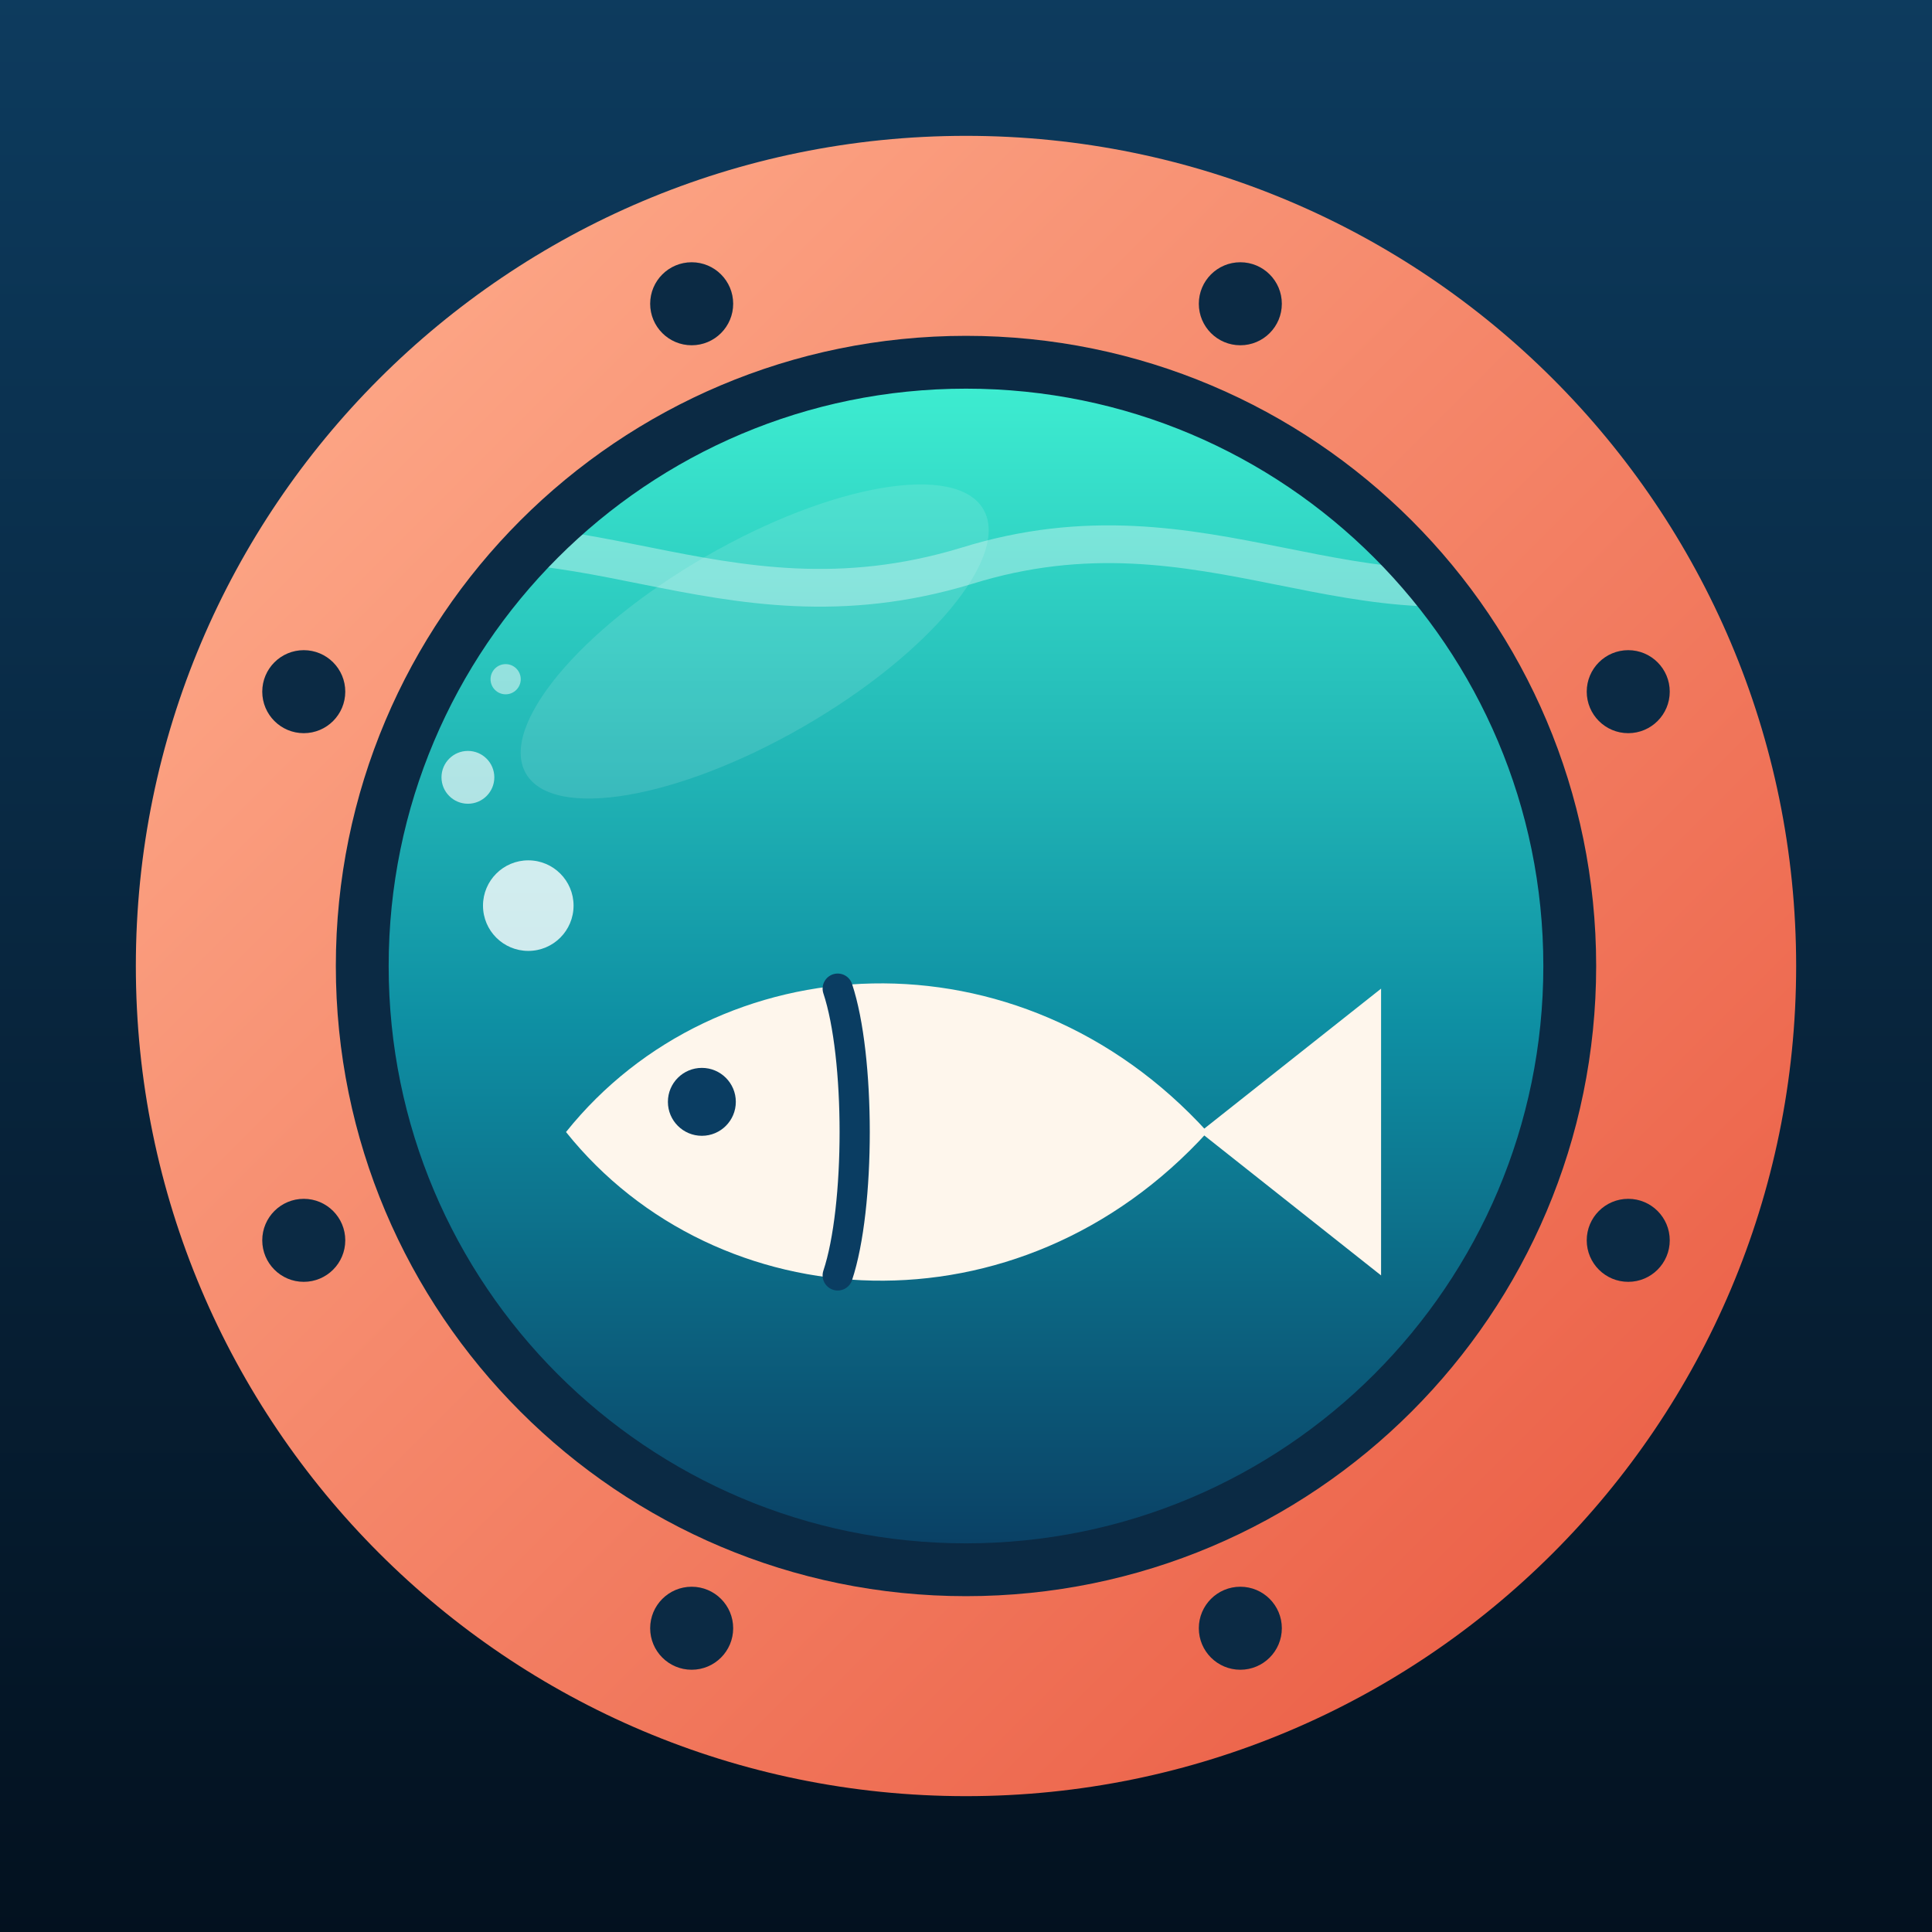
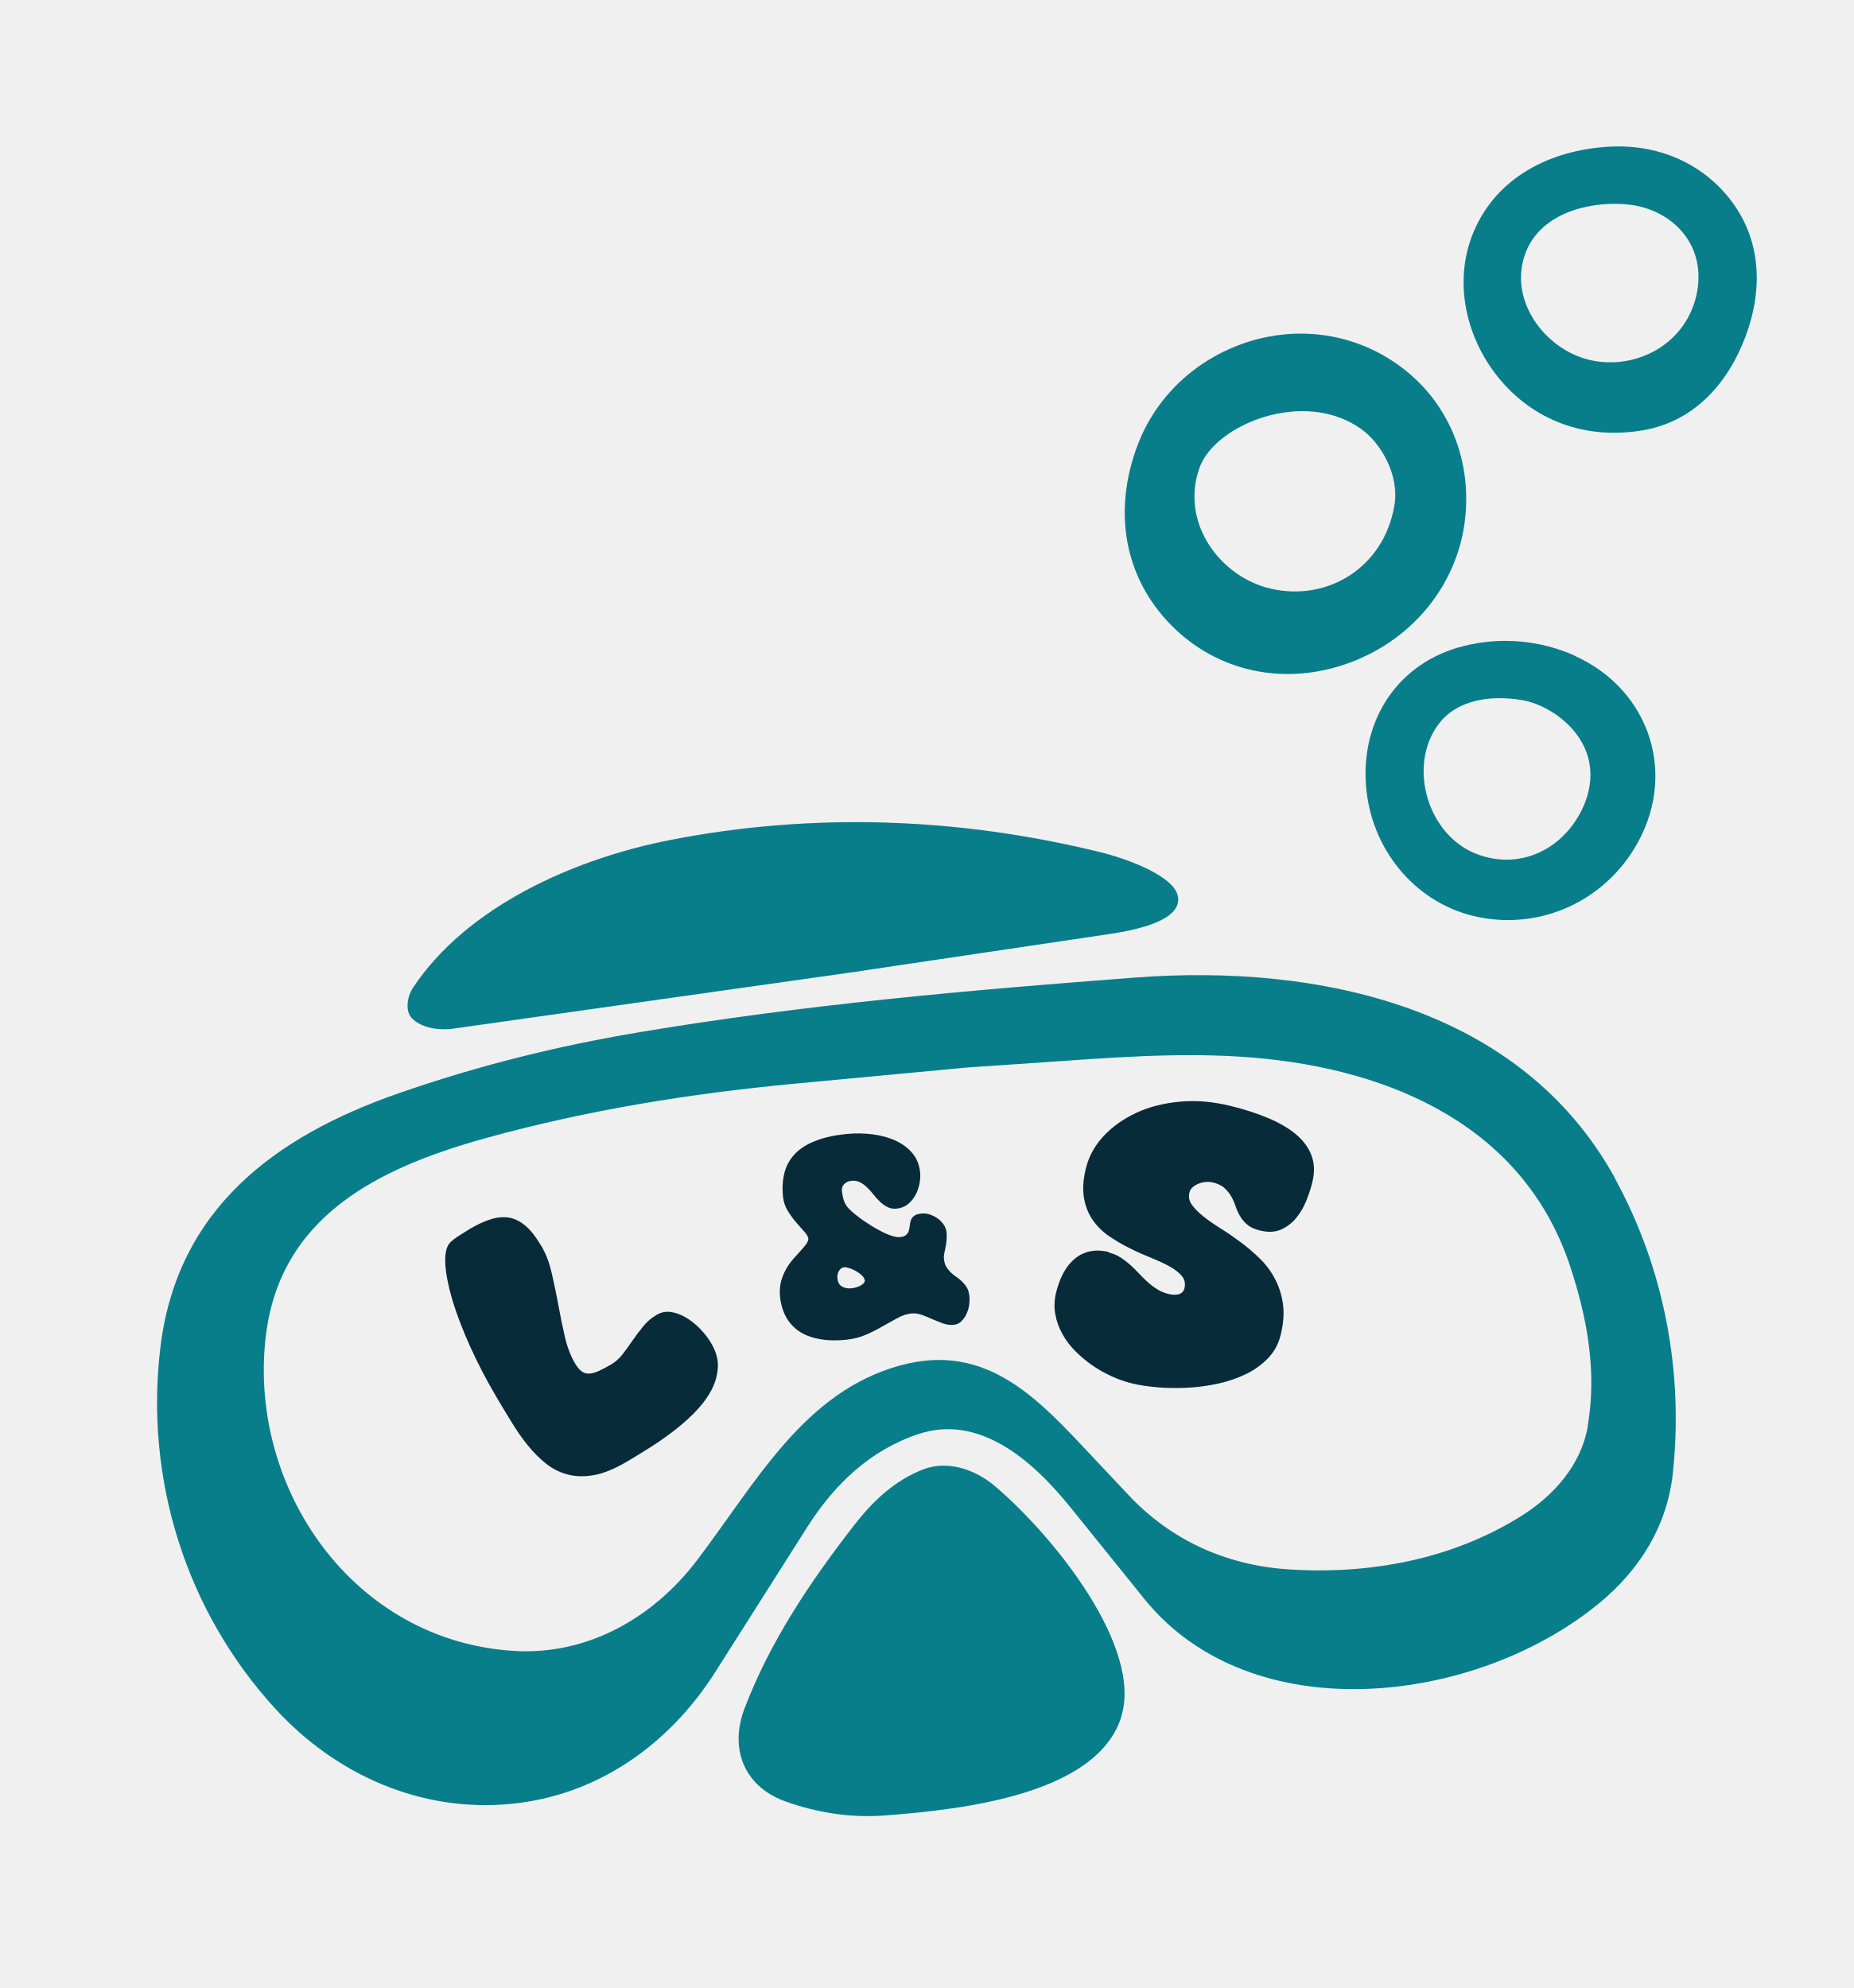
- <svg xmlns="http://www.w3.org/2000/svg" viewBox="0 0 512 512">
+ <svg xmlns="http://www.w3.org/2000/svg" id="Layer_1" data-name="Layer 1" viewBox="0 0 150.73 161.69">
  <defs>
-     <linearGradient id="bg" x1="0" y1="0" x2="0" y2="1">
-       <stop offset="0" stop-color="#0d3b5e" />
-       <stop offset="1" stop-color="#03111f" />
-     </linearGradient>
-     <linearGradient id="rim" x1="0" y1="0" x2="1" y2="1">
-       <stop offset="0" stop-color="#ffb08f" />
-       <stop offset="1" stop-color="#e9573f" />
-     </linearGradient>
-     <linearGradient id="sea" x1="0" y1="0" x2="0" y2="1">
-       <stop offset="0" stop-color="#3ff0d2" />
-       <stop offset=".55" stop-color="#0e8fa3" />
-       <stop offset="1" stop-color="#0a3d62" />
-     </linearGradient>
-     <clipPath id="c">
-       <circle cx="256" cy="256" r="160" />
-     </clipPath>
+     <style>
+       .cls-1 {
+         fill: #082b3a;
+       }
+ 
+       .cls-2 {
+         fill: #087e8b;
+       }
+     </style>
  </defs>
-   <rect width="512" height="512" fill="url(#bg)" />
-   <circle cx="256" cy="256" r="220" fill="url(#rim)" />
-   <circle cx="431.5" cy="328.7" r="11" fill="#0b2a44" />
-   <circle cx="328.7" cy="431.5" r="11" fill="#0b2a44" />
-   <circle cx="183.3" cy="431.5" r="11" fill="#0b2a44" />
-   <circle cx="80.5" cy="328.7" r="11" fill="#0b2a44" />
-   <circle cx="80.5" cy="183.3" r="11" fill="#0b2a44" />
-   <circle cx="183.3" cy="80.5" r="11" fill="#0b2a44" />
-   <circle cx="328.7" cy="80.5" r="11" fill="#0b2a44" />
-   <circle cx="431.5" cy="183.3" r="11" fill="#0b2a44" />
-   <circle cx="256" cy="256" r="160" fill="url(#sea)" />
-   <g clip-path="url(#c)">
-     <path d="M96 150 C150 130 190 170 256 150 C320 130 360 170 416 150" stroke="#ffffff" stroke-opacity=".35" stroke-width="10" fill="none" />
-     <path d="M150 300 C190 250 270 245 320 300 C270 355 190 350 150 300 Z" fill="#fef6ec" />
-     <path d="M318 300 L366 262 L366 338 Z" fill="#fef6ec" />
-     <path d="M222 262 C228 280 228 320 222 338" stroke="#0a3d62" stroke-width="8" fill="none" stroke-linecap="round" />
-     <circle cx="186" cy="292" r="9" fill="#0a3d62" />
-     <circle cx="140" cy="240" r="12" fill="#fff" fill-opacity=".8" />
-     <circle cx="124" cy="206" r="7" fill="#fff" fill-opacity=".65" />
-     <circle cx="134" cy="180" r="4" fill="#fff" fill-opacity=".5" />
-     <ellipse cx="200" cy="170" rx="70" ry="26" fill="#fff" fill-opacity=".12" transform="rotate(-30 200 170)" />
-   </g>
-   <circle cx="256" cy="256" r="160" fill="none" stroke="#0b2a44" stroke-width="14" />
+   <path class="cls-2" d="M112.67,29.01c-7.44-4.38-17.16-.72-20.16,7.18-2.04,5.38-1.1,10.77,2.72,14.65,3.71,3.78,9.25,5.05,14.62,3.02,5.22-1.97,8.57-6.43,9.24-11.29.75-5.46-1.59-10.72-6.41-13.55ZM113.38,41.15c-.87,5.01-5.41,7.79-10.04,6.73-4.07-.93-7.41-5.32-5.8-9.84,1.25-3.51,8.5-6.49,13.17-3.13,1.59,1.14,3.11,3.74,2.67,6.23Z" />
+   <path class="cls-2" d="M140.82,16.39c-2.21-2.96-5.74-4.63-9.73-4.47-4.64.19-9.06,2.23-11.08,6.53-1.94,4.12-.9,8.87,1.81,12.23,2.74,3.4,6.95,5.15,11.81,4.31,4.24-.74,6.92-3.93,8.3-7.6,1.44-3.83,1.28-7.8-1.11-11ZM138,23.74c-.8,4.29-5.03,6.4-8.72,5.54-3.65-.85-6.66-4.86-5.24-8.68,1.17-3.15,4.89-4.19,7.97-4,3.75.22,6.74,3.11,5.99,7.15Z" />
+   <path class="cls-2" d="M128.08,53.34c-2.84-1.28-6.05-1.56-9.09-.79-5.23,1.32-8.29,5.88-7.92,11.25.36,5.22,3.94,9.53,8.71,10.69,5,1.22,10.28-.87,13.1-5.45,3.63-5.91,1.32-12.92-4.81-15.69ZM127.38,67.7c-1.59,1.77-4.21,2.84-7.11,1.83-4.16-1.43-5.85-7.19-3.31-10.61,1.54-2.07,4.33-2.39,6.79-1.98,1.94.32,4.41,1.91,5.26,4.26.86,2.37-.14,4.85-1.62,6.5Z" />
+   <path class="cls-2" d="M91.16,139.7c-2.01,6.16-12.51,7.46-19.25,7.96-2.75.21-5.53-.24-8.06-1.15-3.3-1.19-4.57-4.23-3.31-7.55,2.06-5.41,5.28-10.22,8.85-14.83,1.54-1.99,3.32-3.72,5.71-4.63,1.94-.74,4.17-.01,5.79,1.36,4.84,4.11,12.11,13.19,10.26,18.84Z" />
+   <path class="cls-2" d="M70.2,78.95l-33.33,4.71c-1.18.17-2.61-.05-3.37-.84-.6-.62-.36-1.8.06-2.45,4.38-6.65,13.18-10.55,21.03-12.07,11.55-2.24,23.35-1.81,34.76.98,2.63.64,6.27,2.08,6.45,3.72.19,1.76-2.87,2.57-5.67,2.98l-19.93,2.96Z" />
+   <path class="cls-2" d="M131.37,95.91c-7.61-13.95-23.99-17.55-39.1-16.4-13.57,1.03-26.85,2.19-40.32,4.45-6.77,1.14-13.09,2.72-19.51,4.95-10.16,3.53-18.02,9.47-19.39,20.62-1.31,10.7,2.04,21.47,9.33,29.44,4.92,5.37,11.78,8.41,19.01,7.76,7.16-.64,13.03-4.84,16.78-10.75l7.48-11.79c2.2-3.46,5.08-6.22,8.99-7.54,4.88-1.65,9.18,1.95,12.4,5.94l6,7.44c8.72,10.81,26.96,8.63,36.99.37,3.32-2.73,5.55-6.32,6-10.6.88-8.25-.71-16.62-4.67-23.88ZM129.11,116.03c-.54,3.09-2.73,5.6-5.42,7.28-5.62,3.52-12.32,4.77-18.94,4.33-5.07-.34-9.52-2.37-12.95-6.01l-3.01-3.2c-4.29-4.56-8.5-9.31-15.57-7.38-7.82,2.13-11.71,9.48-16.54,15.85-3.56,4.68-8.86,7.7-14.77,7.38-13.15-.73-21.71-13.17-20.31-25.5,1.12-9.8,9.05-13.77,17.96-16.23,8.3-2.29,16.58-3.61,25.16-4.42l13.96-1.31,5.16-.35c6.1-.41,12.02-.95,18.08-.45,11.4.96,22.04,5.71,25.76,16.98,1.39,4.21,2.19,8.56,1.42,13.02Z" />
+   <path class="cls-1" d="M44,101.3c.38.64.67,1.39.86,2.23s.38,1.71.54,2.6c.16.89.34,1.75.53,2.58.19.84.47,1.56.83,2.18.18.3.36.52.54.65.18.13.38.19.61.18.23-.01.48-.08.77-.21.28-.13.61-.3.99-.52s.7-.51.97-.86c.27-.35.54-.72.8-1.11.27-.38.55-.76.86-1.14.3-.38.68-.7,1.13-.96.35-.2.73-.27,1.15-.21.41.07.82.22,1.22.46.4.24.78.55,1.14.92.36.37.66.76.9,1.17.4.68.58,1.35.53,2.01s-.24,1.3-.59,1.92-.81,1.21-1.38,1.78-1.19,1.1-1.84,1.58c-.65.49-1.3.93-1.96,1.34-.65.41-1.23.76-1.73,1.05-.93.54-1.78.89-2.54,1.03-.77.14-1.47.13-2.12-.03-.64-.16-1.23-.45-1.77-.87-.54-.42-1.04-.92-1.51-1.5-.47-.58-.91-1.21-1.33-1.9-.42-.68-.83-1.37-1.24-2.06-.83-1.41-1.55-2.8-2.16-4.16-.61-1.36-1.08-2.6-1.42-3.73-.33-1.13-.52-2.1-.57-2.92-.04-.82.08-1.4.38-1.73.08-.08.18-.17.32-.28.14-.1.29-.21.45-.31.16-.1.32-.2.48-.3.16-.1.29-.18.4-.25.63-.37,1.22-.63,1.75-.79.53-.15,1.03-.18,1.49-.09.46.1.89.33,1.3.69.41.36.81.88,1.2,1.54Z" />
+   <path class="cls-1" d="M65.71,100.7c-.01-.15-.12-.33-.32-.54-.2-.22-.42-.47-.66-.75-.24-.28-.47-.6-.68-.94-.21-.35-.34-.73-.38-1.15-.07-.71-.03-1.36.12-1.94.15-.58.43-1.08.84-1.52.41-.43.96-.79,1.66-1.06.69-.28,1.55-.47,2.56-.57.72-.07,1.43-.06,2.12.03.69.09,1.31.26,1.87.52s1.01.6,1.36,1.02.56.94.62,1.55c.03.28.01.59-.05.92-.06.33-.17.64-.33.93-.16.29-.36.53-.61.74-.25.2-.55.32-.9.36-.28.03-.54-.01-.75-.12-.22-.11-.42-.25-.61-.43-.19-.18-.36-.37-.53-.58-.17-.21-.34-.41-.52-.58-.18-.18-.37-.32-.58-.43-.21-.11-.45-.15-.71-.12-.23.02-.43.11-.58.26-.15.15-.21.34-.19.57.02.21.06.42.12.64.06.22.15.41.27.59.09.12.23.27.43.45s.44.36.7.56c.27.19.55.38.85.57.3.19.6.35.89.5.29.15.56.26.82.34.25.08.46.11.62.1.24-.02.41-.08.52-.18.11-.09.18-.21.22-.34.04-.13.07-.28.08-.43.01-.15.04-.29.09-.43.05-.13.14-.25.26-.35.13-.1.33-.16.6-.19.23-.02.46,0,.69.08.23.08.44.19.64.33s.35.31.48.5c.13.19.21.4.23.61.02.24.02.47,0,.67-.02.21-.05.4-.09.58s-.07.35-.1.5c-.03.15-.04.3-.02.43.03.26.09.48.2.65.11.17.23.32.37.46.14.13.29.25.46.36.16.11.32.24.46.38.14.14.27.3.38.49s.17.42.2.71c.02.23.01.47-.03.73-.04.26-.12.5-.23.73s-.25.41-.41.57c-.17.16-.37.25-.59.27-.29.03-.59,0-.88-.11s-.59-.22-.88-.35c-.29-.13-.58-.25-.86-.35-.29-.1-.57-.14-.85-.11-.35.04-.72.15-1.1.36s-.78.43-1.21.67c-.42.25-.88.48-1.36.69s-1.01.35-1.58.41c-.86.09-1.62.07-2.27-.06-.65-.13-1.2-.34-1.64-.65-.44-.31-.79-.7-1.04-1.17s-.41-1.01-.47-1.62c-.04-.45-.02-.86.08-1.23.1-.37.24-.7.41-1.01.17-.3.37-.58.59-.83s.42-.47.6-.67c.19-.2.34-.39.46-.55.12-.17.17-.32.16-.47ZM70.31,104.12c-.01-.12-.08-.24-.21-.37s-.28-.24-.46-.35c-.18-.1-.36-.19-.54-.25s-.33-.09-.45-.08c-.11.01-.2.05-.28.12s-.13.14-.18.23c-.04.09-.08.19-.09.29-.01.11-.02.2,0,.29.03.3.15.51.37.64.22.13.48.17.78.14.08,0,.18-.03.31-.06s.25-.08.36-.13c.12-.06.21-.12.29-.2.08-.08.12-.17.11-.27Z" />
+   <path class="cls-1" d="M90.18,101.88c.34.08.65.21.93.39.28.18.54.38.78.59.24.22.48.45.71.7.23.25.46.48.71.7.24.22.5.42.78.59.27.18.58.31.92.39.11.03.24.05.38.06s.27,0,.39-.02.23-.08.33-.15c.09-.08.16-.19.2-.33.1-.39.03-.73-.2-1.01-.23-.28-.56-.54-.99-.78-.43-.24-.93-.47-1.5-.7-.57-.23-1.14-.48-1.72-.77-.58-.28-1.13-.61-1.67-.97s-.99-.8-1.35-1.31-.61-1.11-.73-1.8c-.13-.69-.08-1.5.15-2.43.24-.98.72-1.86,1.45-2.64s1.62-1.4,2.67-1.89,2.24-.78,3.55-.9c1.31-.12,2.66,0,4.06.34,1.24.3,2.32.66,3.24,1.06.92.4,1.67.86,2.24,1.37.57.51.96,1.08,1.17,1.71.21.63.22,1.32.03,2.09-.11.46-.27.94-.48,1.47-.21.52-.48.99-.82,1.41-.34.42-.75.73-1.24.95-.48.22-1.06.24-1.72.08-.45-.11-.79-.27-1.03-.48-.25-.21-.44-.44-.59-.7-.15-.26-.27-.52-.36-.8s-.21-.54-.35-.79c-.14-.25-.33-.48-.56-.69s-.56-.36-.98-.46c-.13-.03-.3-.04-.49-.03-.19.01-.38.05-.57.12-.19.07-.36.16-.51.29-.15.12-.25.28-.29.46-.09.35-.02.68.2.99.22.31.53.62.93.94s.87.65,1.4.98,1.08.71,1.62,1.11c.54.4,1.06.84,1.56,1.33.5.48.91,1.03,1.23,1.64.33.61.55,1.29.66,2.04.11.75.05,1.6-.18,2.54-.18.74-.52,1.38-1.03,1.9s-1.1.96-1.8,1.29c-.7.34-1.46.6-2.29.78-.83.18-1.66.29-2.5.33-.84.04-1.65.03-2.43-.04-.78-.07-1.47-.17-2.07-.32-.52-.13-1.05-.31-1.6-.56-.55-.25-1.07-.54-1.58-.89s-.97-.74-1.4-1.17c-.43-.43-.79-.91-1.06-1.41-.28-.51-.47-1.04-.57-1.6-.1-.56-.08-1.15.07-1.76.15-.62.36-1.17.62-1.64.26-.47.58-.85.94-1.14.36-.29.77-.48,1.23-.57.46-.09.96-.07,1.5.06Z" />
</svg>
